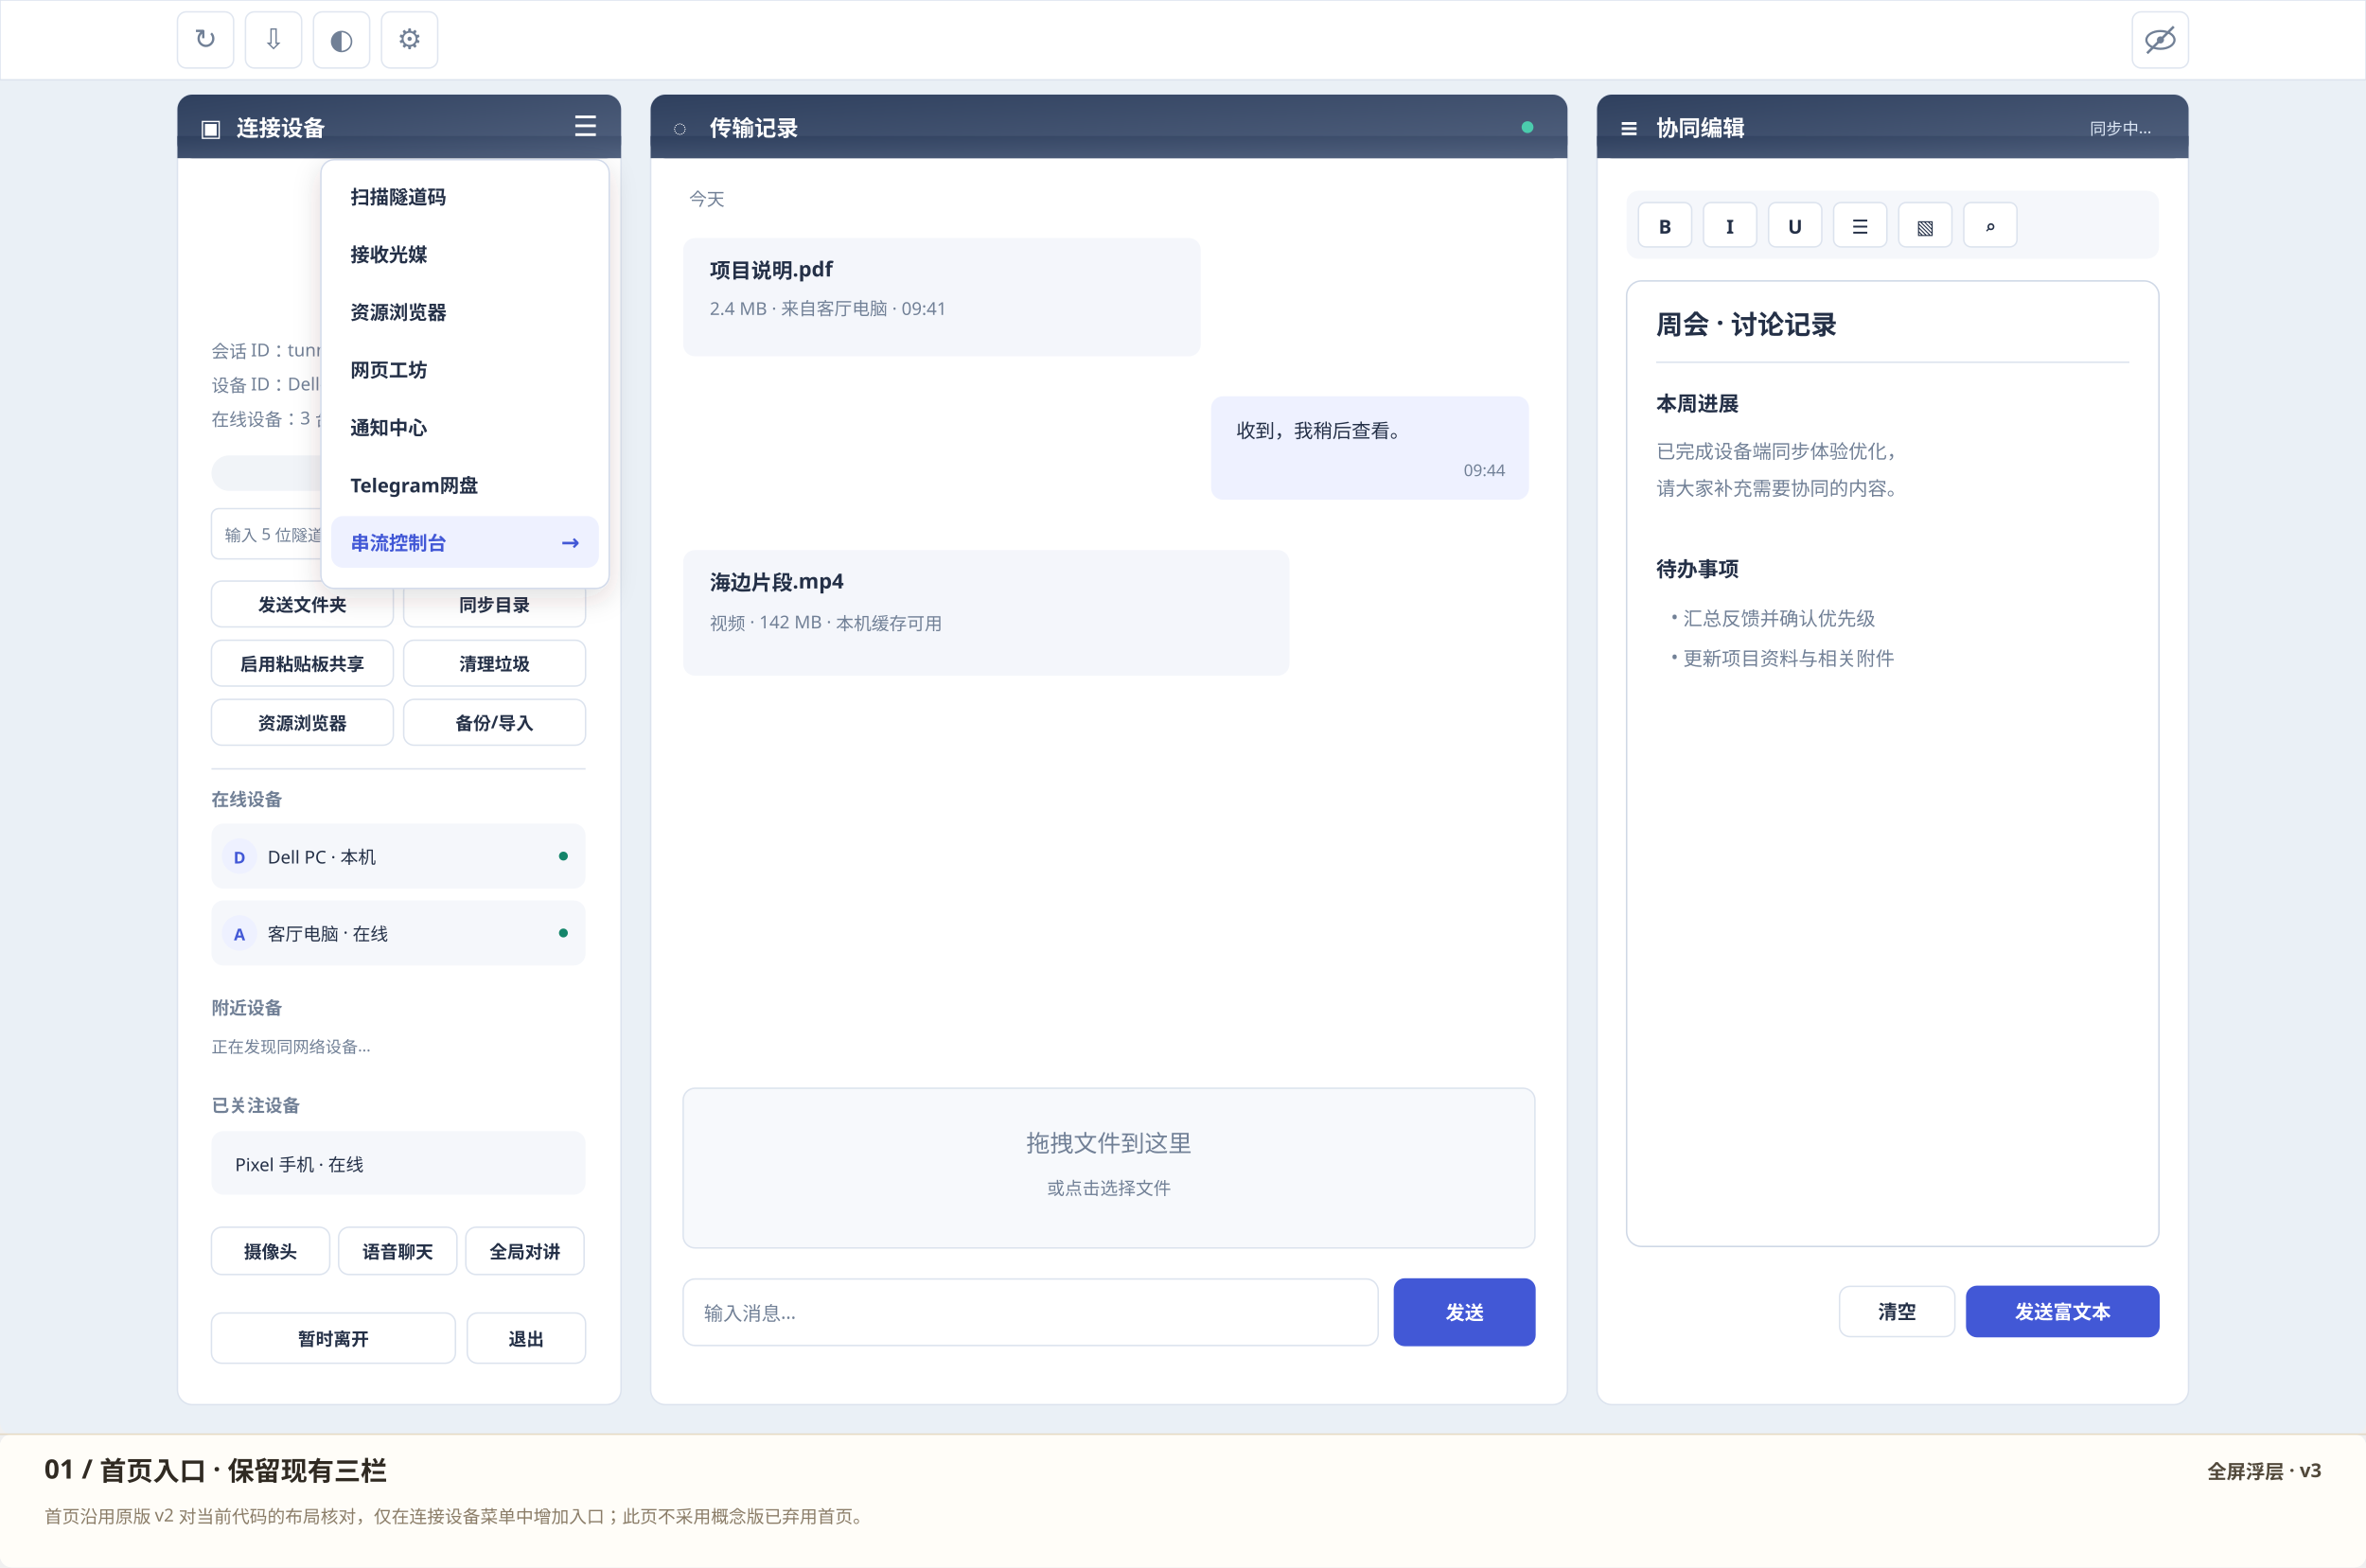
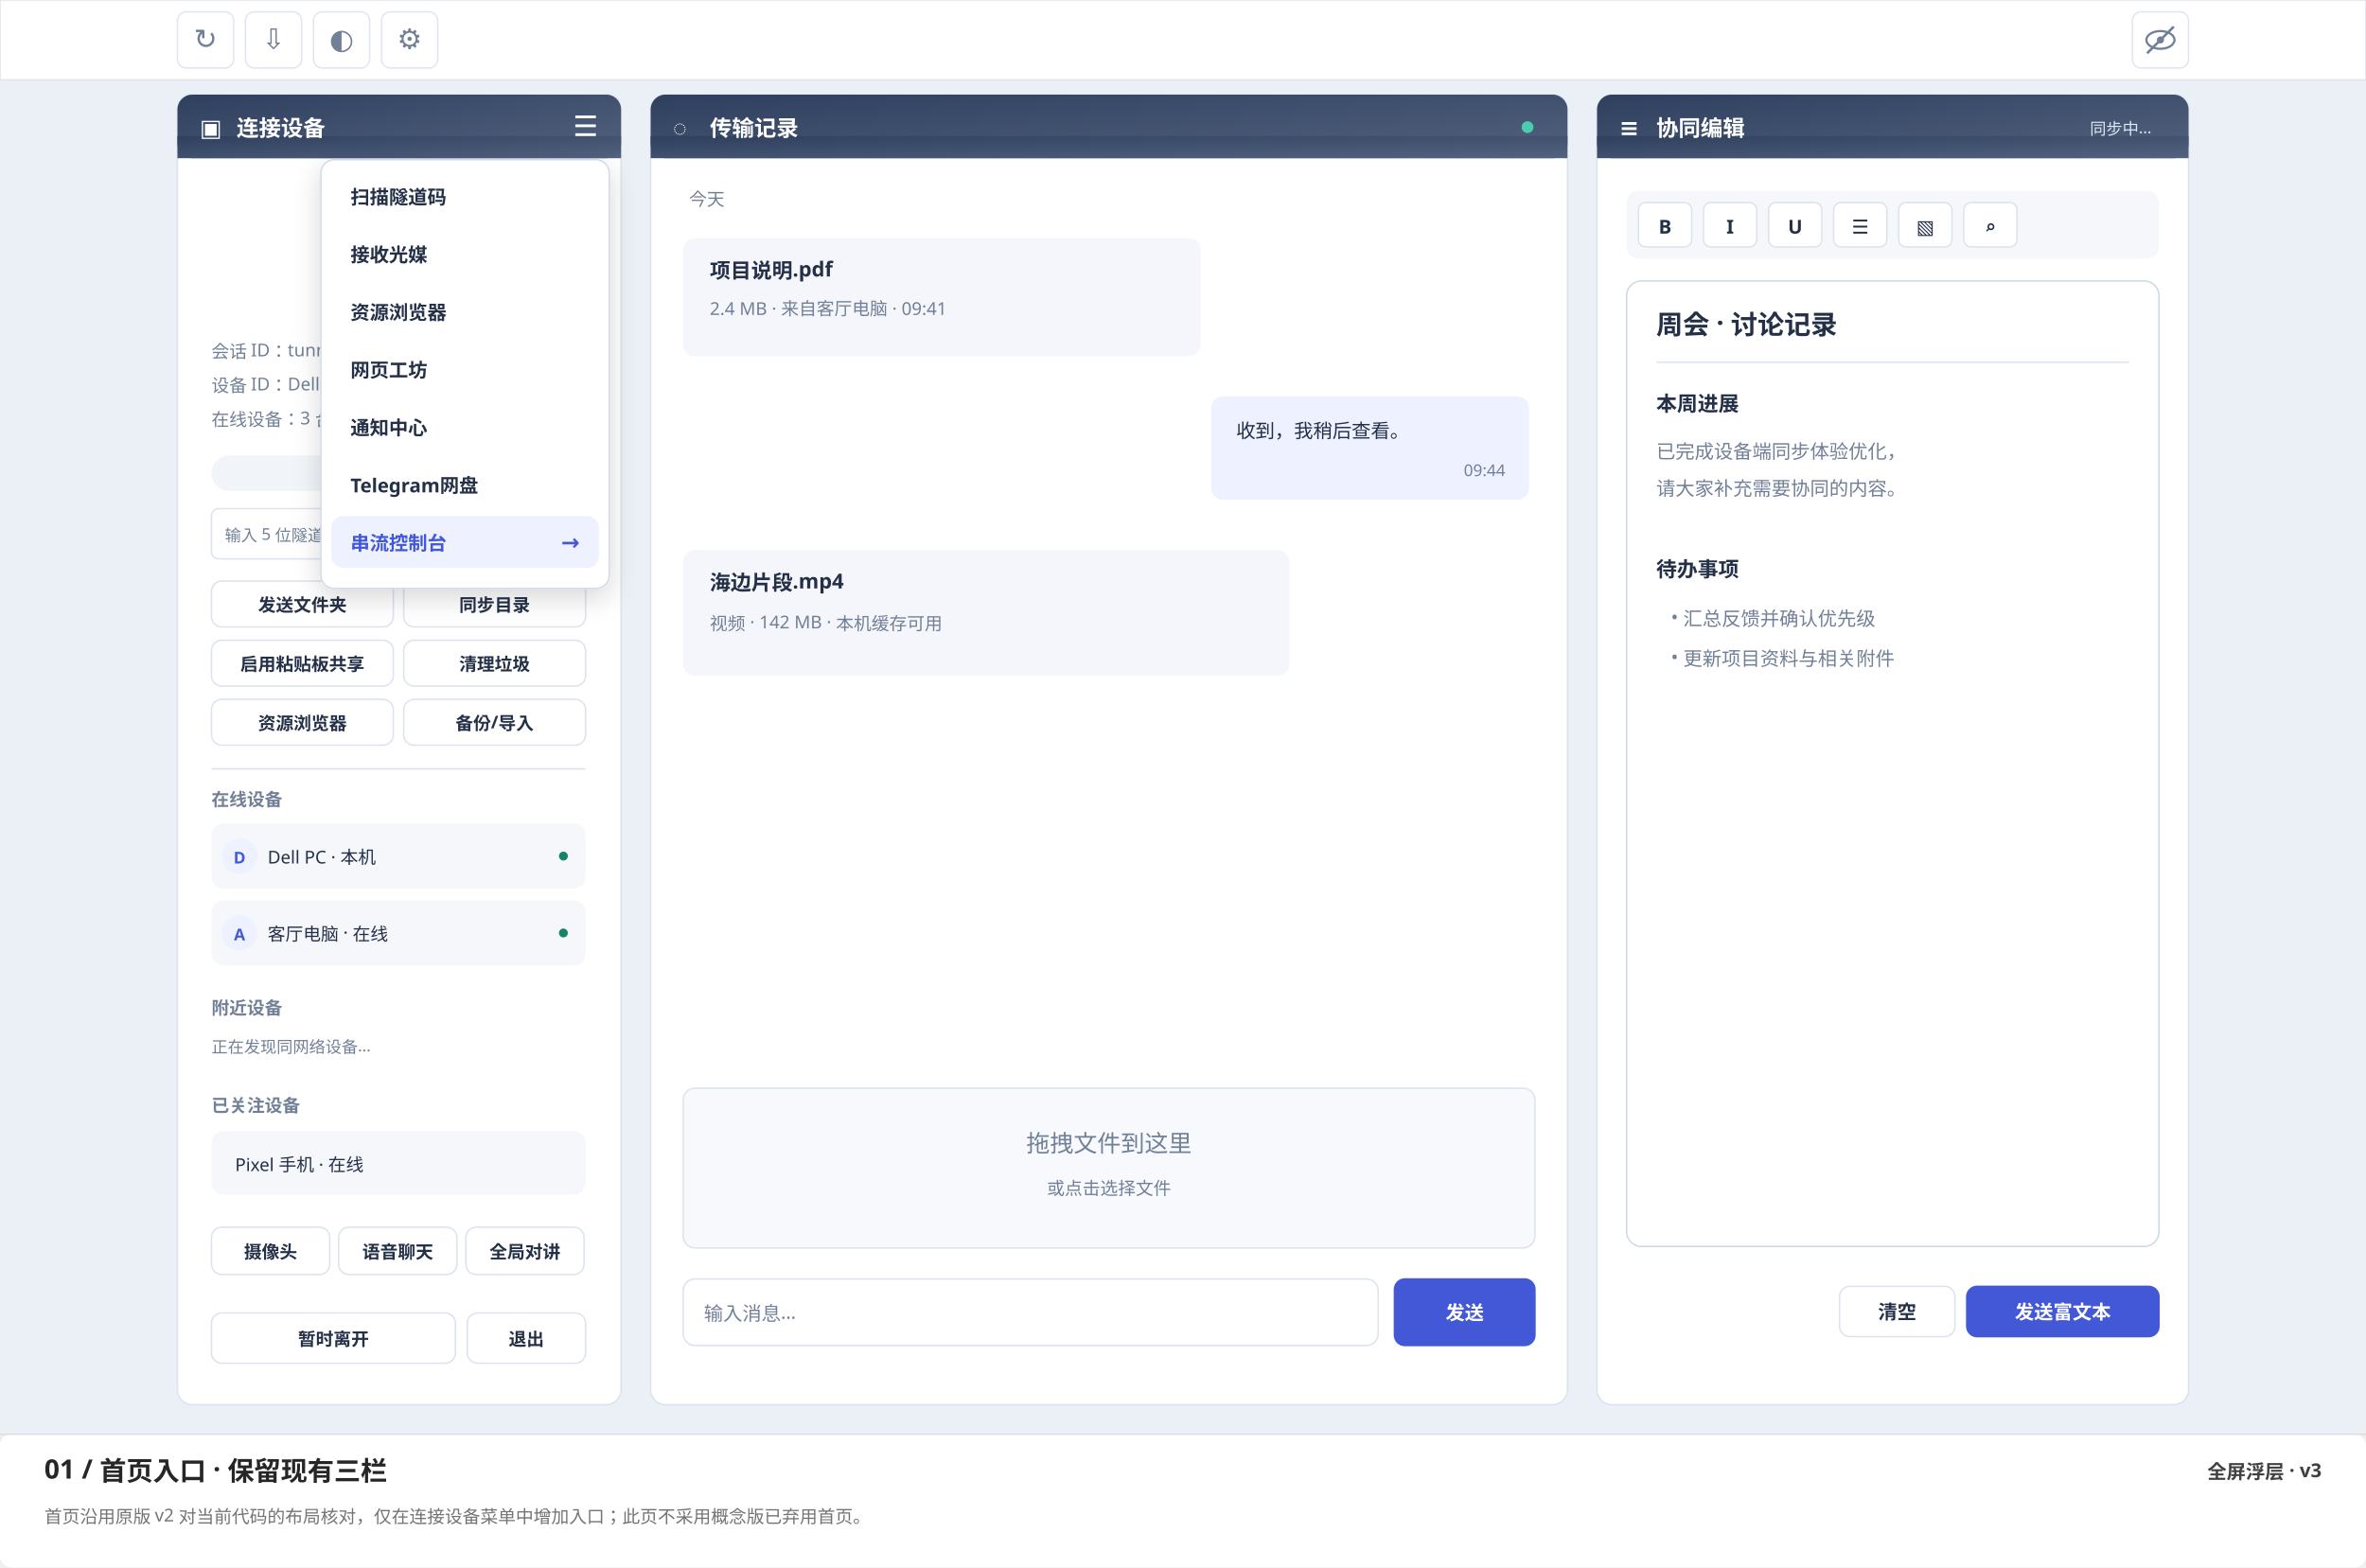
<svg xmlns="http://www.w3.org/2000/svg" width="1600" height="1060" viewBox="0 0 1600 1060">
  <defs>
    <linearGradient id="warm" x1="0" y1="0" x2="1" y2="1">
-       <stop stop-color="#fffbee" />
-       <stop offset="1" stop-color="#fff5dc" />
+       <stop stop-color="#ffffff" />
+       <stop offset="1" stop-color="#ffffff" />
    </linearGradient>
    <linearGradient id="land" x1="0" y1="0" x2="0" y2="1">
-       <stop stop-color="#aea58e" />
-       <stop offset="1" stop-color="#68614f" />
+       <stop stop-color="#a8a8a8" />
+       <stop offset="1" stop-color="#666666" />
    </linearGradient>
    <filter id="shadow">
-       <feDropShadow dx="0" dy="6" stdDeviation="9" flood-color="#3e3525" flood-opacity=".16" />
+       <feDropShadow dx="0" dy="6" stdDeviation="9" flood-color="#000000" flood-opacity=".16" />
    </filter>
  </defs>
  <svg width="1600" height="1060" viewBox="0 0 1600 1060">
    <defs>
      <linearGradient id="homeHeader" x1="0" y1="0" x2="1" y2="1">
        <stop stop-color="#2f405e" />
        <stop offset="1" stop-color="#52627f" />
      </linearGradient>
      <linearGradient id="sea" x1="0" y1="0" x2="1" y2="1">
        <stop stop-color="#9bbfd6" />
        <stop offset=".52" stop-color="#497e9d" />
        <stop offset="1" stop-color="#263d59" />
      </linearGradient>
      <filter id="shadow" x="-15%" y="-15%" width="135%" height="140%">
        <feDropShadow dx="0" dy="10" stdDeviation="13" flood-color="#233a60" flood-opacity=".18" />
      </filter>
    </defs>
    <rect x="0" y="0" width="1600" height="970" rx="8" fill="#eaf0f6" stroke="none" />
    <rect x="0" y="0" width="1600" height="54" rx="0" fill="#fff" stroke="#dce3ee" />
    <rect x="120" y="8" width="38" height="38" rx="6" fill="#fff" stroke="#e0e6f0" />
    <text x="139" y="33" font-family="Microsoft YaHei, Segoe UI, sans-serif" font-size="19" font-weight="500" text-anchor="middle" fill="#718096">↻</text>
    <rect x="166" y="8" width="38" height="38" rx="6" fill="#fff" stroke="#e0e6f0" />
    <text x="185" y="33" font-family="Microsoft YaHei, Segoe UI, sans-serif" font-size="19" font-weight="500" text-anchor="middle" fill="#718096">⇩</text>
    <rect x="212" y="8" width="38" height="38" rx="6" fill="#fff" stroke="#e0e6f0" />
    <text x="231" y="33" font-family="Microsoft YaHei, Segoe UI, sans-serif" font-size="19" font-weight="500" text-anchor="middle" fill="#718096">◐</text>
    <rect x="258" y="8" width="38" height="38" rx="6" fill="#fff" stroke="#e0e6f0" />
    <text x="277" y="33" font-family="Microsoft YaHei, Segoe UI, sans-serif" font-size="19" font-weight="500" text-anchor="middle" fill="#718096">⚙</text>
    <rect x="1442" y="8" width="38" height="38" rx="6" fill="#fff" stroke="#e0e6f0" />
    <ellipse cx="1461" cy="27" rx="9.5" ry="6" fill="none" stroke="#718096" stroke-width="1.5" />
    <circle cx="1461" cy="27" r="2.4" fill="#718096" stroke="none" />
    <line x1="1452" y1="36" x2="1470" y2="18" stroke="#718096" stroke-width="1.7" />
    <rect x="120" y="64" width="300" height="886" rx="10" fill="#fff" stroke="#dce3ee" />
    <rect x="120" y="64" width="300" height="43" rx="10" fill="url(#homeHeader)" stroke="none" />
    <rect x="120" y="92" width="300" height="15" rx="0" fill="url(#homeHeader)" stroke="none" />
    <text x="135" y="92" font-family="Microsoft YaHei, Segoe UI, sans-serif" font-size="16" font-weight="600" text-anchor="start" fill="#fff">▣</text>
    <text x="160" y="92" font-family="Microsoft YaHei, Segoe UI, sans-serif" font-size="15" font-weight="600" text-anchor="start" fill="#fff">连接设备</text>
    <rect x="440" y="64" width="620" height="886" rx="10" fill="#fff" stroke="#dce3ee" />
    <rect x="440" y="64" width="620" height="43" rx="10" fill="url(#homeHeader)" stroke="none" />
    <rect x="440" y="92" width="620" height="15" rx="0" fill="url(#homeHeader)" stroke="none" />
    <text x="455" y="92" font-family="Microsoft YaHei, Segoe UI, sans-serif" font-size="16" font-weight="600" text-anchor="start" fill="#fff">◌</text>
    <text x="480" y="92" font-family="Microsoft YaHei, Segoe UI, sans-serif" font-size="15" font-weight="600" text-anchor="start" fill="#fff">传输记录</text>
    <rect x="1080" y="64" width="400" height="886" rx="10" fill="#fff" stroke="#dce3ee" />
    <rect x="1080" y="64" width="400" height="43" rx="10" fill="url(#homeHeader)" stroke="none" />
    <rect x="1080" y="92" width="400" height="15" rx="0" fill="url(#homeHeader)" stroke="none" />
    <text x="1095" y="92" font-family="Microsoft YaHei, Segoe UI, sans-serif" font-size="16" font-weight="600" text-anchor="start" fill="#fff">≡</text>
    <text x="1120" y="92" font-family="Microsoft YaHei, Segoe UI, sans-serif" font-size="15" font-weight="600" text-anchor="start" fill="#fff">协同编辑</text>
    <text x="1455" y="91" font-family="Microsoft YaHei, Segoe UI, sans-serif" font-size="11" font-weight="400" text-anchor="end" fill="#dce7f6">同步中…</text>
    <circle cx="1033" cy="86" r="4" fill="#4bccad" stroke="none" />
    <text x="396" y="92" font-family="Microsoft YaHei, Segoe UI, sans-serif" font-size="19" font-weight="600" text-anchor="middle" fill="#fff">☰</text>
    <a href="01-home-entry.svg" aria-label="打开连接设备菜单">
      <rect x="376" y="68" width="35" height="36" fill="transparent" />
    </a>
    <rect x="226" y="126" width="88" height="88" rx="4" fill="#fff" stroke="#dce3ee" />
    <rect x="232" y="132" width="22" height="22" rx="1" fill="#35445c" stroke="none" />
    <rect x="236" y="136" width="14" height="14" rx="0" fill="#fff" stroke="none" />
    <rect x="239" y="139" width="8" height="8" rx="0" fill="#35445c" stroke="none" />
    <rect x="286" y="132" width="22" height="22" rx="1" fill="#35445c" stroke="none" />
    <rect x="290" y="136" width="14" height="14" rx="0" fill="#fff" stroke="none" />
    <rect x="293" y="139" width="8" height="8" rx="0" fill="#35445c" stroke="none" />
    <rect x="232" y="186" width="22" height="22" rx="1" fill="#35445c" stroke="none" />
    <rect x="236" y="190" width="14" height="14" rx="0" fill="#fff" stroke="none" />
    <rect x="239" y="193" width="8" height="8" rx="0" fill="#35445c" stroke="none" />
    <rect x="259" y="172" width="3" height="3" rx="0" fill="#35445c" stroke="none" />
    <rect x="259" y="187" width="3" height="3" rx="0" fill="#35445c" stroke="none" />
    <rect x="259" y="192" width="3" height="3" rx="0" fill="#35445c" stroke="none" />
    <rect x="264" y="177" width="3" height="3" rx="0" fill="#35445c" stroke="none" />
    <rect x="264" y="182" width="3" height="3" rx="0" fill="#35445c" stroke="none" />
    <rect x="269" y="172" width="3" height="3" rx="0" fill="#35445c" stroke="none" />
    <rect x="269" y="187" width="3" height="3" rx="0" fill="#35445c" stroke="none" />
    <rect x="274" y="157" width="3" height="3" rx="0" fill="#35445c" stroke="none" />
    <rect x="274" y="162" width="3" height="3" rx="0" fill="#35445c" stroke="none" />
    <rect x="274" y="177" width="3" height="3" rx="0" fill="#35445c" stroke="none" />
    <rect x="274" y="192" width="3" height="3" rx="0" fill="#35445c" stroke="none" />
    <rect x="279" y="167" width="3" height="3" rx="0" fill="#35445c" stroke="none" />
    <rect x="279" y="182" width="3" height="3" rx="0" fill="#35445c" stroke="none" />
    <rect x="279" y="187" width="3" height="3" rx="0" fill="#35445c" stroke="none" />
    <rect x="284" y="157" width="3" height="3" rx="0" fill="#35445c" stroke="none" />
    <rect x="284" y="172" width="3" height="3" rx="0" fill="#35445c" stroke="none" />
    <rect x="284" y="177" width="3" height="3" rx="0" fill="#35445c" stroke="none" />
    <rect x="284" y="192" width="3" height="3" rx="0" fill="#35445c" stroke="none" />
    <rect x="289" y="162" width="3" height="3" rx="0" fill="#35445c" stroke="none" />
    <rect x="289" y="167" width="3" height="3" rx="0" fill="#35445c" stroke="none" />
    <rect x="289" y="182" width="3" height="3" rx="0" fill="#35445c" stroke="none" />
    <rect x="294" y="157" width="3" height="3" rx="0" fill="#35445c" stroke="none" />
    <rect x="294" y="172" width="3" height="3" rx="0" fill="#35445c" stroke="none" />
    <rect x="294" y="187" width="3" height="3" rx="0" fill="#35445c" stroke="none" />
    <rect x="294" y="192" width="3" height="3" rx="0" fill="#35445c" stroke="none" />
    <text x="143" y="242" font-family="Microsoft YaHei, Segoe UI, sans-serif" font-size="12" font-weight="400" text-anchor="start" fill="#718096">会话 ID：tunnel-demo</text>
    <text x="143" y="265" font-family="Microsoft YaHei, Segoe UI, sans-serif" font-size="12" font-weight="400" text-anchor="start" fill="#718096">设备 ID：Dell-PC</text>
    <text x="143" y="288" font-family="Microsoft YaHei, Segoe UI, sans-serif" font-size="12" font-weight="400" text-anchor="start" fill="#718096">在线设备：3 台</text>
    <rect x="143" y="308" width="250" height="24" rx="12" fill="#f1f4f8" stroke="none" />
    <text x="268" y="325" font-family="Microsoft YaHei, Segoe UI, sans-serif" font-size="11" font-weight="600" text-anchor="middle" fill="#243047">本隧道暗号：A7K2Q</text>
    <rect x="143" y="344" width="145" height="34" rx="5" fill="#fff" stroke="#dce3ee" />
    <text x="152" y="366" font-family="Microsoft YaHei, Segoe UI, sans-serif" font-size="11" font-weight="400" text-anchor="start" fill="#718096">输入 5 位隧道暗号</text>
    <rect x="295" y="344" width="101" height="34" rx="7" fill="#fff" stroke="#dce3ee" />
    <text x="345.5" y="366" font-family="Microsoft YaHei, Segoe UI, sans-serif" font-size="12" font-weight="600" text-anchor="middle" fill="#243047">进入别的隧道</text>
    <rect x="143" y="393" width="123" height="31" rx="7" fill="#fff" stroke="#dce3ee" />
    <text x="204.5" y="413.5" font-family="Microsoft YaHei, Segoe UI, sans-serif" font-size="12" font-weight="600" text-anchor="middle" fill="#243047">发送文件夹</text>
    <rect x="273" y="393" width="123" height="31" rx="7" fill="#fff" stroke="#dce3ee" />
    <text x="334.5" y="413.5" font-family="Microsoft YaHei, Segoe UI, sans-serif" font-size="12" font-weight="600" text-anchor="middle" fill="#243047">同步目录</text>
    <rect x="143" y="433" width="123" height="31" rx="7" fill="#fff" stroke="#dce3ee" />
    <text x="204.5" y="453.5" font-family="Microsoft YaHei, Segoe UI, sans-serif" font-size="12" font-weight="600" text-anchor="middle" fill="#243047">启用粘贴板共享</text>
    <rect x="273" y="433" width="123" height="31" rx="7" fill="#fff" stroke="#dce3ee" />
    <text x="334.5" y="453.5" font-family="Microsoft YaHei, Segoe UI, sans-serif" font-size="12" font-weight="600" text-anchor="middle" fill="#243047">清理垃圾</text>
    <rect x="143" y="473" width="123" height="31" rx="7" fill="#fff" stroke="#dce3ee" />
    <text x="204.5" y="493.5" font-family="Microsoft YaHei, Segoe UI, sans-serif" font-size="12" font-weight="600" text-anchor="middle" fill="#243047">资源浏览器</text>
    <rect x="273" y="473" width="123" height="31" rx="7" fill="#fff" stroke="#dce3ee" />
    <text x="334.5" y="493.5" font-family="Microsoft YaHei, Segoe UI, sans-serif" font-size="12" font-weight="600" text-anchor="middle" fill="#243047">备份/导入</text>
    <line x1="143" y1="520" x2="396" y2="520" stroke="#dce3ee" stroke-width="1" />
    <text x="143" y="545" font-family="Microsoft YaHei, Segoe UI, sans-serif" font-size="12" font-weight="600" text-anchor="start" fill="#718096">在线设备</text>
    <rect x="143" y="557" width="253" height="44" rx="8" fill="#f5f7fb" stroke="none" />
    <circle cx="162" cy="579" r="12" fill="#eef1ff" stroke="none" />
    <text x="162" y="584" font-family="Microsoft YaHei, Segoe UI, sans-serif" font-size="11" font-weight="700" text-anchor="middle" fill="#4258d6">D</text>
    <text x="181" y="584" font-family="Microsoft YaHei, Segoe UI, sans-serif" font-size="12" font-weight="400" text-anchor="start" fill="#243047">Dell PC · 本机</text>
    <circle cx="381" cy="579" r="3" fill="#14856a" stroke="none" />
    <rect x="143" y="609" width="253" height="44" rx="8" fill="#f5f7fb" stroke="none" />
    <circle cx="162" cy="631" r="12" fill="#eef1ff" stroke="none" />
    <text x="162" y="636" font-family="Microsoft YaHei, Segoe UI, sans-serif" font-size="11" font-weight="700" text-anchor="middle" fill="#4258d6">A</text>
    <text x="181" y="636" font-family="Microsoft YaHei, Segoe UI, sans-serif" font-size="12" font-weight="400" text-anchor="start" fill="#243047">客厅电脑 · 在线</text>
    <circle cx="381" cy="631" r="3" fill="#14856a" stroke="none" />
    <text x="143" y="686" font-family="Microsoft YaHei, Segoe UI, sans-serif" font-size="12" font-weight="600" text-anchor="start" fill="#718096">附近设备</text>
    <text x="143" y="712" font-family="Microsoft YaHei, Segoe UI, sans-serif" font-size="11" font-weight="400" text-anchor="start" fill="#718096">正在发现同网络设备…</text>
    <text x="143" y="752" font-family="Microsoft YaHei, Segoe UI, sans-serif" font-size="12" font-weight="600" text-anchor="start" fill="#718096">已关注设备</text>
    <rect x="143" y="765" width="253" height="43" rx="8" fill="#f5f7fb" stroke="none" />
    <text x="159" y="792" font-family="Microsoft YaHei, Segoe UI, sans-serif" font-size="12" font-weight="400" text-anchor="start" fill="#243047">Pixel 手机 · 在线</text>
    <rect x="143" y="830" width="80" height="32" rx="7" fill="#fff" stroke="#dce3ee" />
    <text x="183" y="851" font-family="Microsoft YaHei, Segoe UI, sans-serif" font-size="12" font-weight="600" text-anchor="middle" fill="#243047">摄像头</text>
    <rect x="229" y="830" width="80" height="32" rx="7" fill="#fff" stroke="#dce3ee" />
    <text x="269" y="851" font-family="Microsoft YaHei, Segoe UI, sans-serif" font-size="12" font-weight="600" text-anchor="middle" fill="#243047">语音聊天</text>
    <rect x="315" y="830" width="80" height="32" rx="7" fill="#fff" stroke="#dce3ee" />
    <text x="355" y="851" font-family="Microsoft YaHei, Segoe UI, sans-serif" font-size="12" font-weight="600" text-anchor="middle" fill="#243047">全局对讲</text>
    <rect x="143" y="888" width="165" height="34" rx="7" fill="#fff" stroke="#dce3ee" />
    <text x="225.5" y="910" font-family="Microsoft YaHei, Segoe UI, sans-serif" font-size="12" font-weight="600" text-anchor="middle" fill="#243047">暂时离开</text>
    <rect x="316" y="888" width="80" height="34" rx="7" fill="#fff" stroke="#dce3ee" />
    <text x="356" y="910" font-family="Microsoft YaHei, Segoe UI, sans-serif" font-size="12" font-weight="600" text-anchor="middle" fill="#243047">退出</text>
    <text x="466" y="139" font-family="Microsoft YaHei, Segoe UI, sans-serif" font-size="12" font-weight="400" text-anchor="start" fill="#718096">今天</text>
    <rect x="462" y="161" width="350" height="80" rx="8" fill="#f4f6fb" stroke="none" />
    <text x="480" y="188" font-family="Microsoft YaHei, Segoe UI, sans-serif" font-size="14" font-weight="600" text-anchor="start" fill="#243047">项目说明.pdf</text>
    <text x="480" y="213" font-family="Microsoft YaHei, Segoe UI, sans-serif" font-size="12" font-weight="400" text-anchor="start" fill="#718096">2.4 MB · 来自客厅电脑 · 09:41</text>
    <rect x="819" y="268" width="215" height="70" rx="8" fill="#eef1ff" stroke="none" />
    <text x="836" y="296" font-family="Microsoft YaHei, Segoe UI, sans-serif" font-size="13" font-weight="400" text-anchor="start" fill="#243047">收到，我稍后查看。</text>
    <text x="1018" y="322" font-family="Microsoft YaHei, Segoe UI, sans-serif" font-size="11" font-weight="400" text-anchor="end" fill="#718096">09:44</text>
    <rect x="462" y="372" width="410" height="85" rx="8" fill="#f4f6fb" stroke="none" />
    <text x="480" y="399" font-family="Microsoft YaHei, Segoe UI, sans-serif" font-size="14" font-weight="600" text-anchor="start" fill="#243047">海边片段.mp4</text>
    <text x="480" y="426" font-family="Microsoft YaHei, Segoe UI, sans-serif" font-size="12" font-weight="400" text-anchor="start" fill="#718096">视频 · 142 MB · 本机缓存可用</text>
    <rect x="462" y="736" width="576" height="108" rx="8" fill="#f7f9fc" stroke="#dce3ee" />
    <text x="750" y="779" font-family="Microsoft YaHei, Segoe UI, sans-serif" font-size="16" font-weight="500" text-anchor="middle" fill="#718096">拖拽文件到这里</text>
    <text x="750" y="808" font-family="Microsoft YaHei, Segoe UI, sans-serif" font-size="12" font-weight="400" text-anchor="middle" fill="#718096">或点击选择文件</text>
    <rect x="462" y="865" width="470" height="45" rx="8" fill="#fff" stroke="#dce3ee" />
    <text x="476" y="893" font-family="Microsoft YaHei, Segoe UI, sans-serif" font-size="13" font-weight="400" text-anchor="start" fill="#718096">输入消息…</text>
    <rect x="943" y="865" width="95" height="45" rx="7" fill="#4258d6" stroke="#4258d6" />
    <text x="990.5" y="892.5" font-family="Microsoft YaHei, Segoe UI, sans-serif" font-size="13" font-weight="600" text-anchor="middle" fill="#fff">发送</text>
    <rect x="1100" y="129" width="360" height="46" rx="8" fill="#f5f7fb" stroke="none" />
    <rect x="1108" y="137" width="36" height="30" rx="5" fill="#fff" stroke="#dce3ee" />
    <text x="1126" y="158" font-family="Microsoft YaHei, Segoe UI, sans-serif" font-size="13" font-weight="600" text-anchor="middle" fill="#243047">B</text>
    <rect x="1152" y="137" width="36" height="30" rx="5" fill="#fff" stroke="#dce3ee" />
    <text x="1170" y="158" font-family="Microsoft YaHei, Segoe UI, sans-serif" font-size="13" font-weight="600" text-anchor="middle" fill="#243047">I</text>
    <rect x="1196" y="137" width="36" height="30" rx="5" fill="#fff" stroke="#dce3ee" />
    <text x="1214" y="158" font-family="Microsoft YaHei, Segoe UI, sans-serif" font-size="13" font-weight="600" text-anchor="middle" fill="#243047">U</text>
    <rect x="1240" y="137" width="36" height="30" rx="5" fill="#fff" stroke="#dce3ee" />
    <text x="1258" y="158" font-family="Microsoft YaHei, Segoe UI, sans-serif" font-size="13" font-weight="600" text-anchor="middle" fill="#243047">☰</text>
    <rect x="1284" y="137" width="36" height="30" rx="5" fill="#fff" stroke="#dce3ee" />
    <text x="1302" y="158" font-family="Microsoft YaHei, Segoe UI, sans-serif" font-size="13" font-weight="600" text-anchor="middle" fill="#243047">▧</text>
    <rect x="1328" y="137" width="36" height="30" rx="5" fill="#fff" stroke="#dce3ee" />
    <text x="1346" y="158" font-family="Microsoft YaHei, Segoe UI, sans-serif" font-size="13" font-weight="600" text-anchor="middle" fill="#243047">⌕</text>
    <rect x="1100" y="190" width="360" height="653" rx="10" fill="#fff" stroke="#cfd8e6" />
    <text x="1120" y="226" font-family="Microsoft YaHei, Segoe UI, sans-serif" font-size="18" font-weight="700" text-anchor="start" fill="#243047">周会 · 讨论记录</text>
    <line x1="1120" y1="245" x2="1440" y2="245" stroke="#dce3ee" stroke-width="1" />
    <text x="1120" y="278" font-family="Microsoft YaHei, Segoe UI, sans-serif" font-size="14" font-weight="700" text-anchor="start" fill="#243047">本周进展</text>
    <text x="1120" y="310" font-family="Microsoft YaHei, Segoe UI, sans-serif" font-size="13" font-weight="400" text-anchor="start" fill="#718096">已完成设备端同步体验优化，</text>
    <text x="1120" y="335" font-family="Microsoft YaHei, Segoe UI, sans-serif" font-size="13" font-weight="400" text-anchor="start" fill="#718096">请大家补充需要协同的内容。</text>
    <text x="1120" y="390" font-family="Microsoft YaHei, Segoe UI, sans-serif" font-size="14" font-weight="700" text-anchor="start" fill="#243047">待办事项</text>
    <text x="1130" y="422" font-family="Microsoft YaHei, Segoe UI, sans-serif" font-size="13" font-weight="400" text-anchor="start" fill="#718096">• 汇总反馈并确认优先级</text>
    <text x="1130" y="449" font-family="Microsoft YaHei, Segoe UI, sans-serif" font-size="13" font-weight="400" text-anchor="start" fill="#718096">• 更新项目资料与相关附件</text>
    <rect x="1244" y="870" width="78" height="34" rx="7" fill="#fff" stroke="#dce3ee" />
    <text x="1283" y="892" font-family="Microsoft YaHei, Segoe UI, sans-serif" font-size="13" font-weight="600" text-anchor="middle" fill="#243047">清空</text>
    <rect x="1330" y="870" width="130" height="34" rx="7" fill="#4258d6" stroke="#4258d6" />
    <text x="1395" y="892" font-family="Microsoft YaHei, Segoe UI, sans-serif" font-size="13" font-weight="600" text-anchor="middle" fill="#fff">发送富文本</text>
    <rect x="217" y="108" width="195" height="290" rx="9" fill="#fff" stroke="#d2daea" filter="url(#shadow)" />
    <text x="237" y="138" font-family="Microsoft YaHei, Segoe UI, sans-serif" font-size="13" font-weight="600" text-anchor="start" fill="#243047">扫描隧道码</text>
    <text x="237" y="177" font-family="Microsoft YaHei, Segoe UI, sans-serif" font-size="13" font-weight="600" text-anchor="start" fill="#243047">接收光媒</text>
    <text x="237" y="216" font-family="Microsoft YaHei, Segoe UI, sans-serif" font-size="13" font-weight="600" text-anchor="start" fill="#243047">资源浏览器</text>
    <text x="237" y="255" font-family="Microsoft YaHei, Segoe UI, sans-serif" font-size="13" font-weight="600" text-anchor="start" fill="#243047">网页工坊</text>
    <text x="237" y="294" font-family="Microsoft YaHei, Segoe UI, sans-serif" font-size="13" font-weight="600" text-anchor="start" fill="#243047">通知中心</text>
    <text x="237" y="333" font-family="Microsoft YaHei, Segoe UI, sans-serif" font-size="13" font-weight="600" text-anchor="start" fill="#243047">Telegram网盘</text>
    <rect x="224" y="349" width="181" height="35" rx="8" fill="#eef1ff" stroke="none" />
    <text x="237" y="372" font-family="Microsoft YaHei, Segoe UI, sans-serif" font-size="13" font-weight="600" text-anchor="start" fill="#4258d6">串流控制台</text>
    <text x="392" y="372" font-family="Microsoft YaHei, Segoe UI, sans-serif" font-size="15" font-weight="600" text-anchor="end" fill="#4258d6">→</text>
    <a href="02-discovery.svg" aria-label="串流控制台">
      <rect x="224" y="349" width="181" height="35" fill="transparent" />
    </a>
    <rect x="0" y="970" width="1600" height="90" rx="8" fill="#fff" stroke="none" />
    <line x1="0" y1="970" x2="1600" y2="970" stroke="#dce3ee" stroke-width="1" />
    <text x="34" y="1001" font-family="Microsoft YaHei, Segoe UI, sans-serif" font-size="18" font-weight="700" text-anchor="start" fill="#243047">01 / 从首页菜单进入</text>
    <text x="34" y="1030" font-family="Microsoft YaHei, Segoe UI, sans-serif" font-size="13" font-weight="400" text-anchor="start" fill="#718096">保留首页三个原栏位与当前顶栏；只在连接设备菜单内新增串流控制台入口。</text>
    <text x="1565" y="1001" font-family="Microsoft YaHei, Segoe UI, sans-serif" font-size="13" font-weight="600" text-anchor="end" fill="#4258d6">串流控制台 · v2</text>
  </svg>
-   <rect x="0" y="970" width="1600" height="90" rx="8" fill="#fffdf8" stroke="none" />
-   <line x1="0" y1="970" x2="1600" y2="970" stroke="#e6dac4" stroke-width="1" />
-   <text x="30" y="1000" font-family="Microsoft YaHei, Segoe UI, sans-serif" font-size="18" font-weight="700" text-anchor="start" fill="#302a22">01 / 首页入口 · 保留现有三栏</text>
-   <text x="30" y="1030" font-family="Microsoft YaHei, Segoe UI, sans-serif" font-size="12" font-weight="400" text-anchor="start" fill="#8a7c67">首页沿用原版 v2 对当前代码的布局核对，仅在连接设备菜单中增加入口；此页不采用概念版已弃用首页。</text>
-   <text x="1570" y="1000" font-family="Microsoft YaHei, Segoe UI, sans-serif" font-size="13" font-weight="600" text-anchor="end" fill="#51483a">全屏浮层 · v3</text>
+   <rect x="0" y="970" width="1600" height="90" rx="8" fill="#ffffff" stroke="none" />
+   <line x1="0" y1="970" x2="1600" y2="970" stroke="#dedede" stroke-width="1" />
+   <text x="30" y="1000" font-family="Microsoft YaHei, Segoe UI, sans-serif" font-size="18" font-weight="700" text-anchor="start" fill="#262626">01 / 首页入口 · 保留现有三栏</text>
+   <text x="30" y="1030" font-family="Microsoft YaHei, Segoe UI, sans-serif" font-size="12" font-weight="400" text-anchor="start" fill="#737373">首页沿用原版 v2 对当前代码的布局核对，仅在连接设备菜单中增加入口；此页不采用概念版已弃用首页。</text>
+   <text x="1570" y="1000" font-family="Microsoft YaHei, Segoe UI, sans-serif" font-size="13" font-weight="600" text-anchor="end" fill="#404040">全屏浮层 · v3</text>
</svg>
